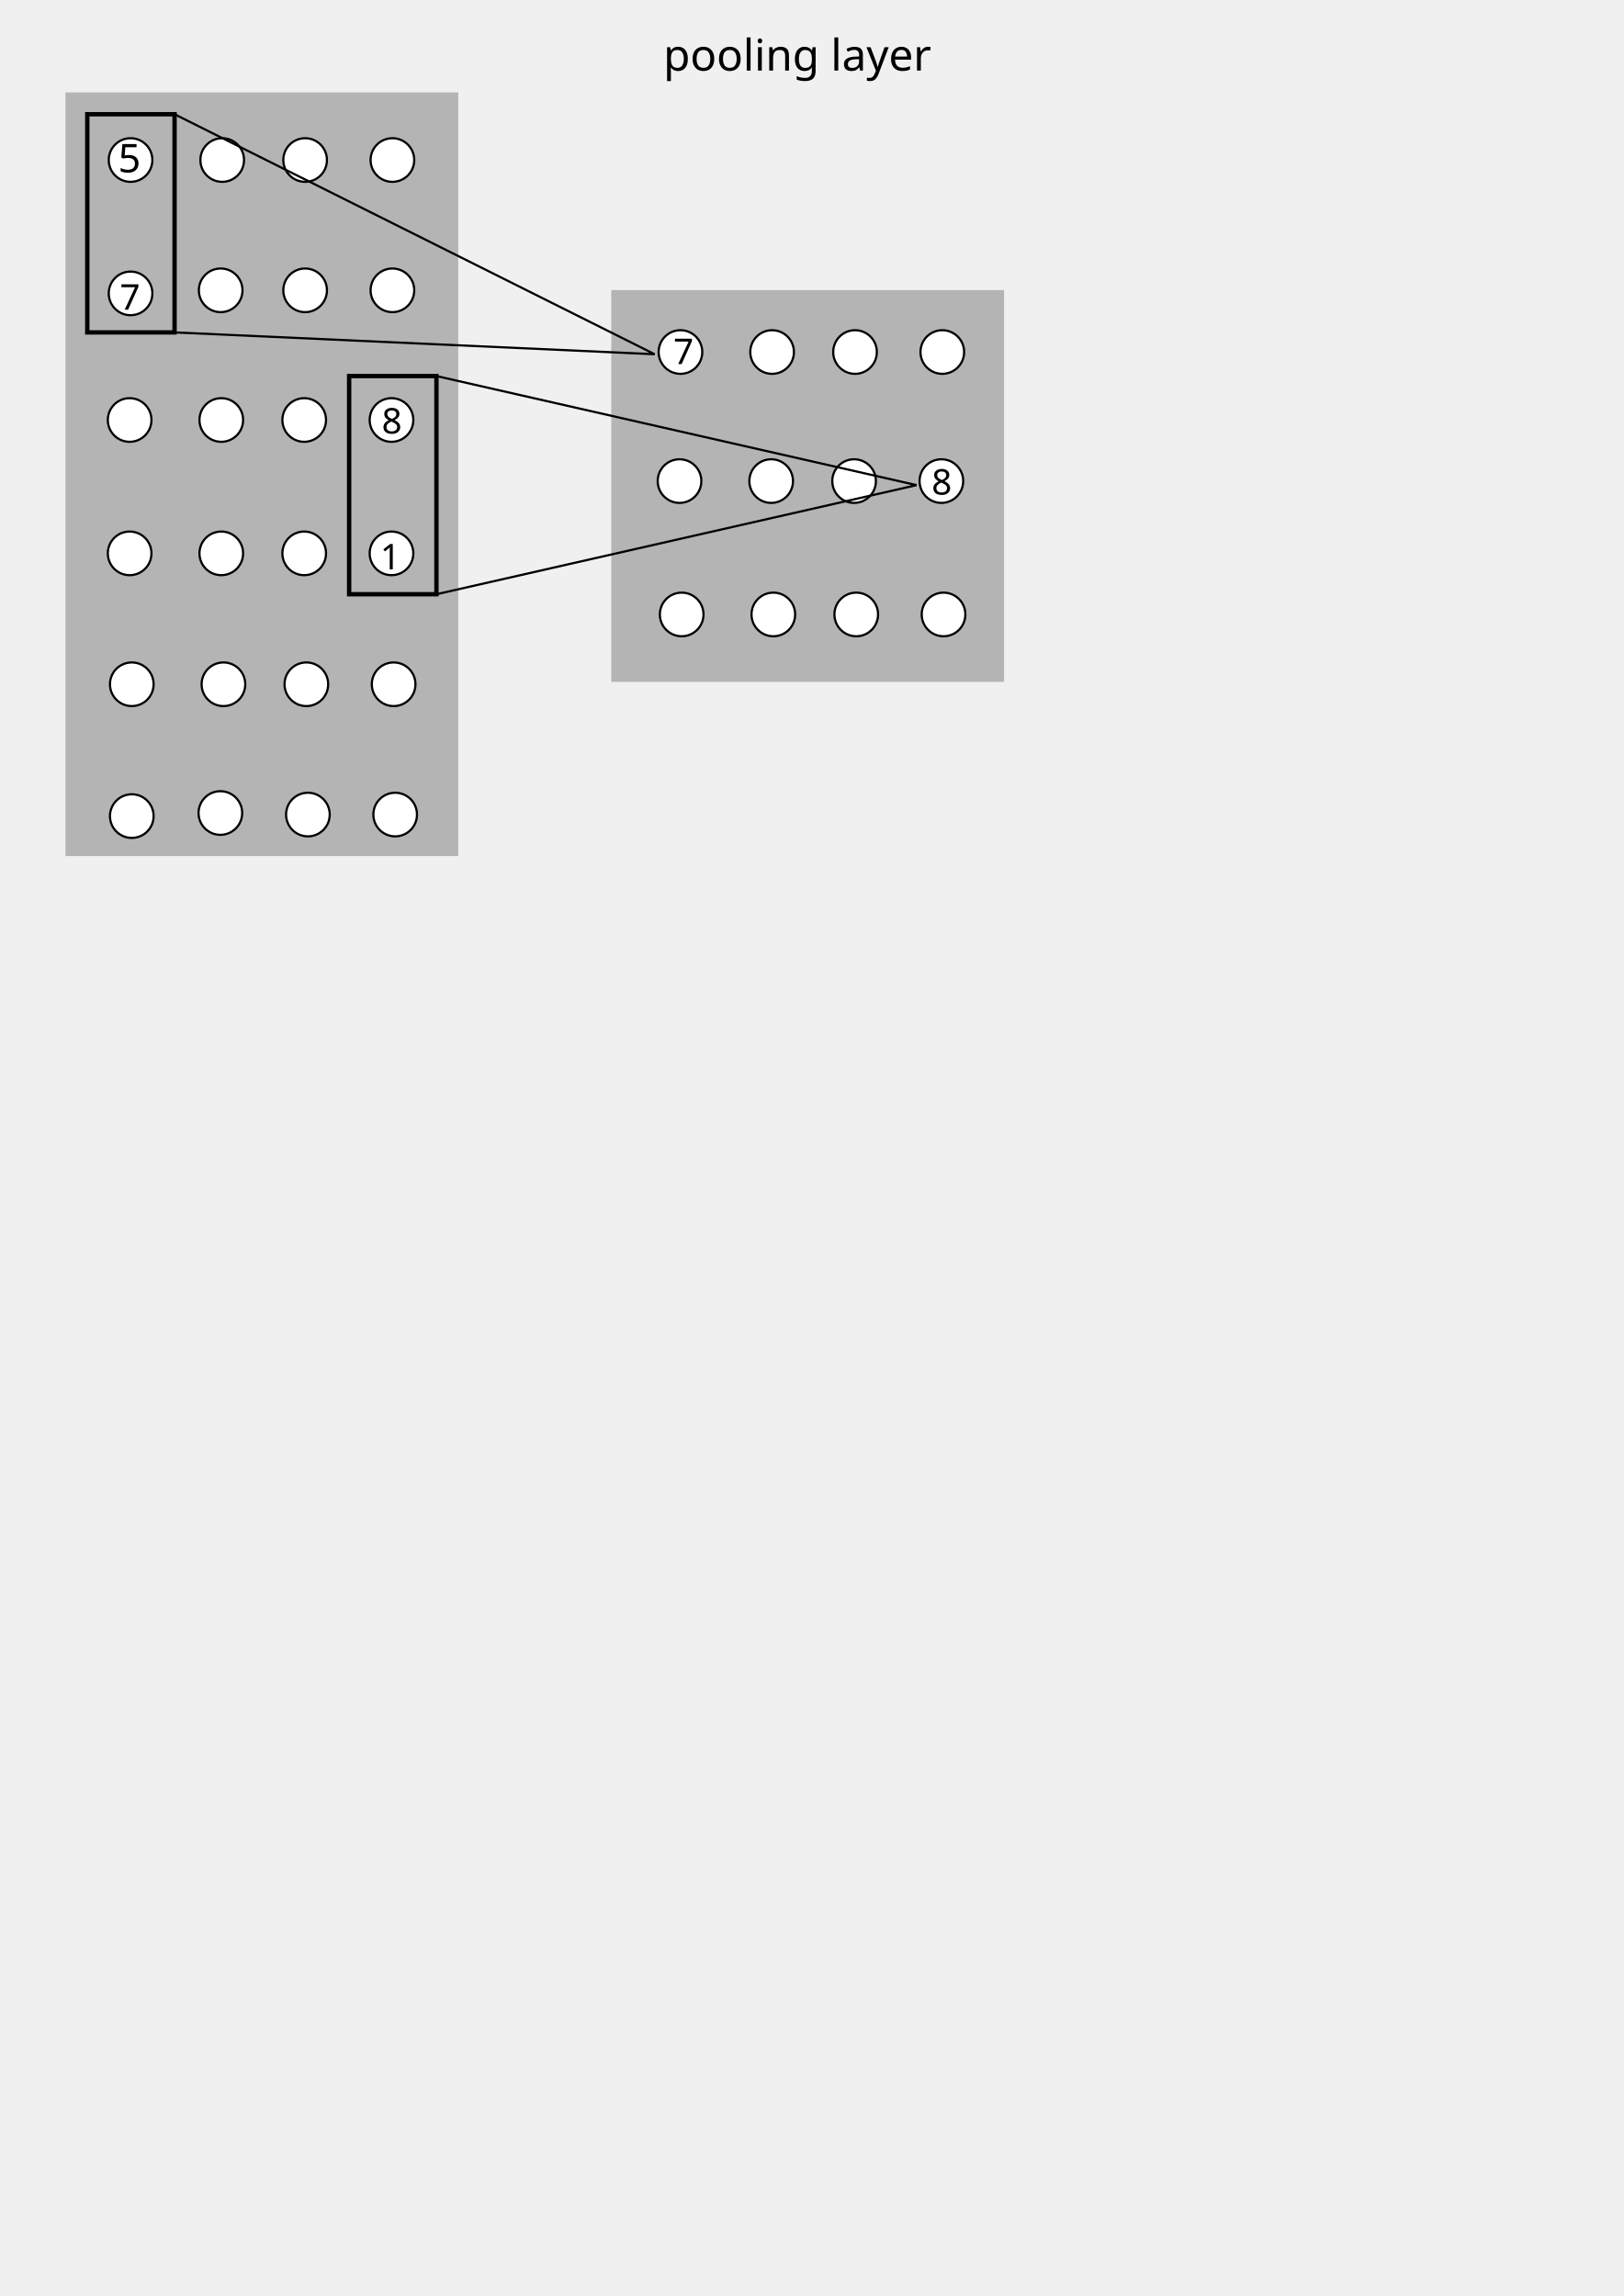
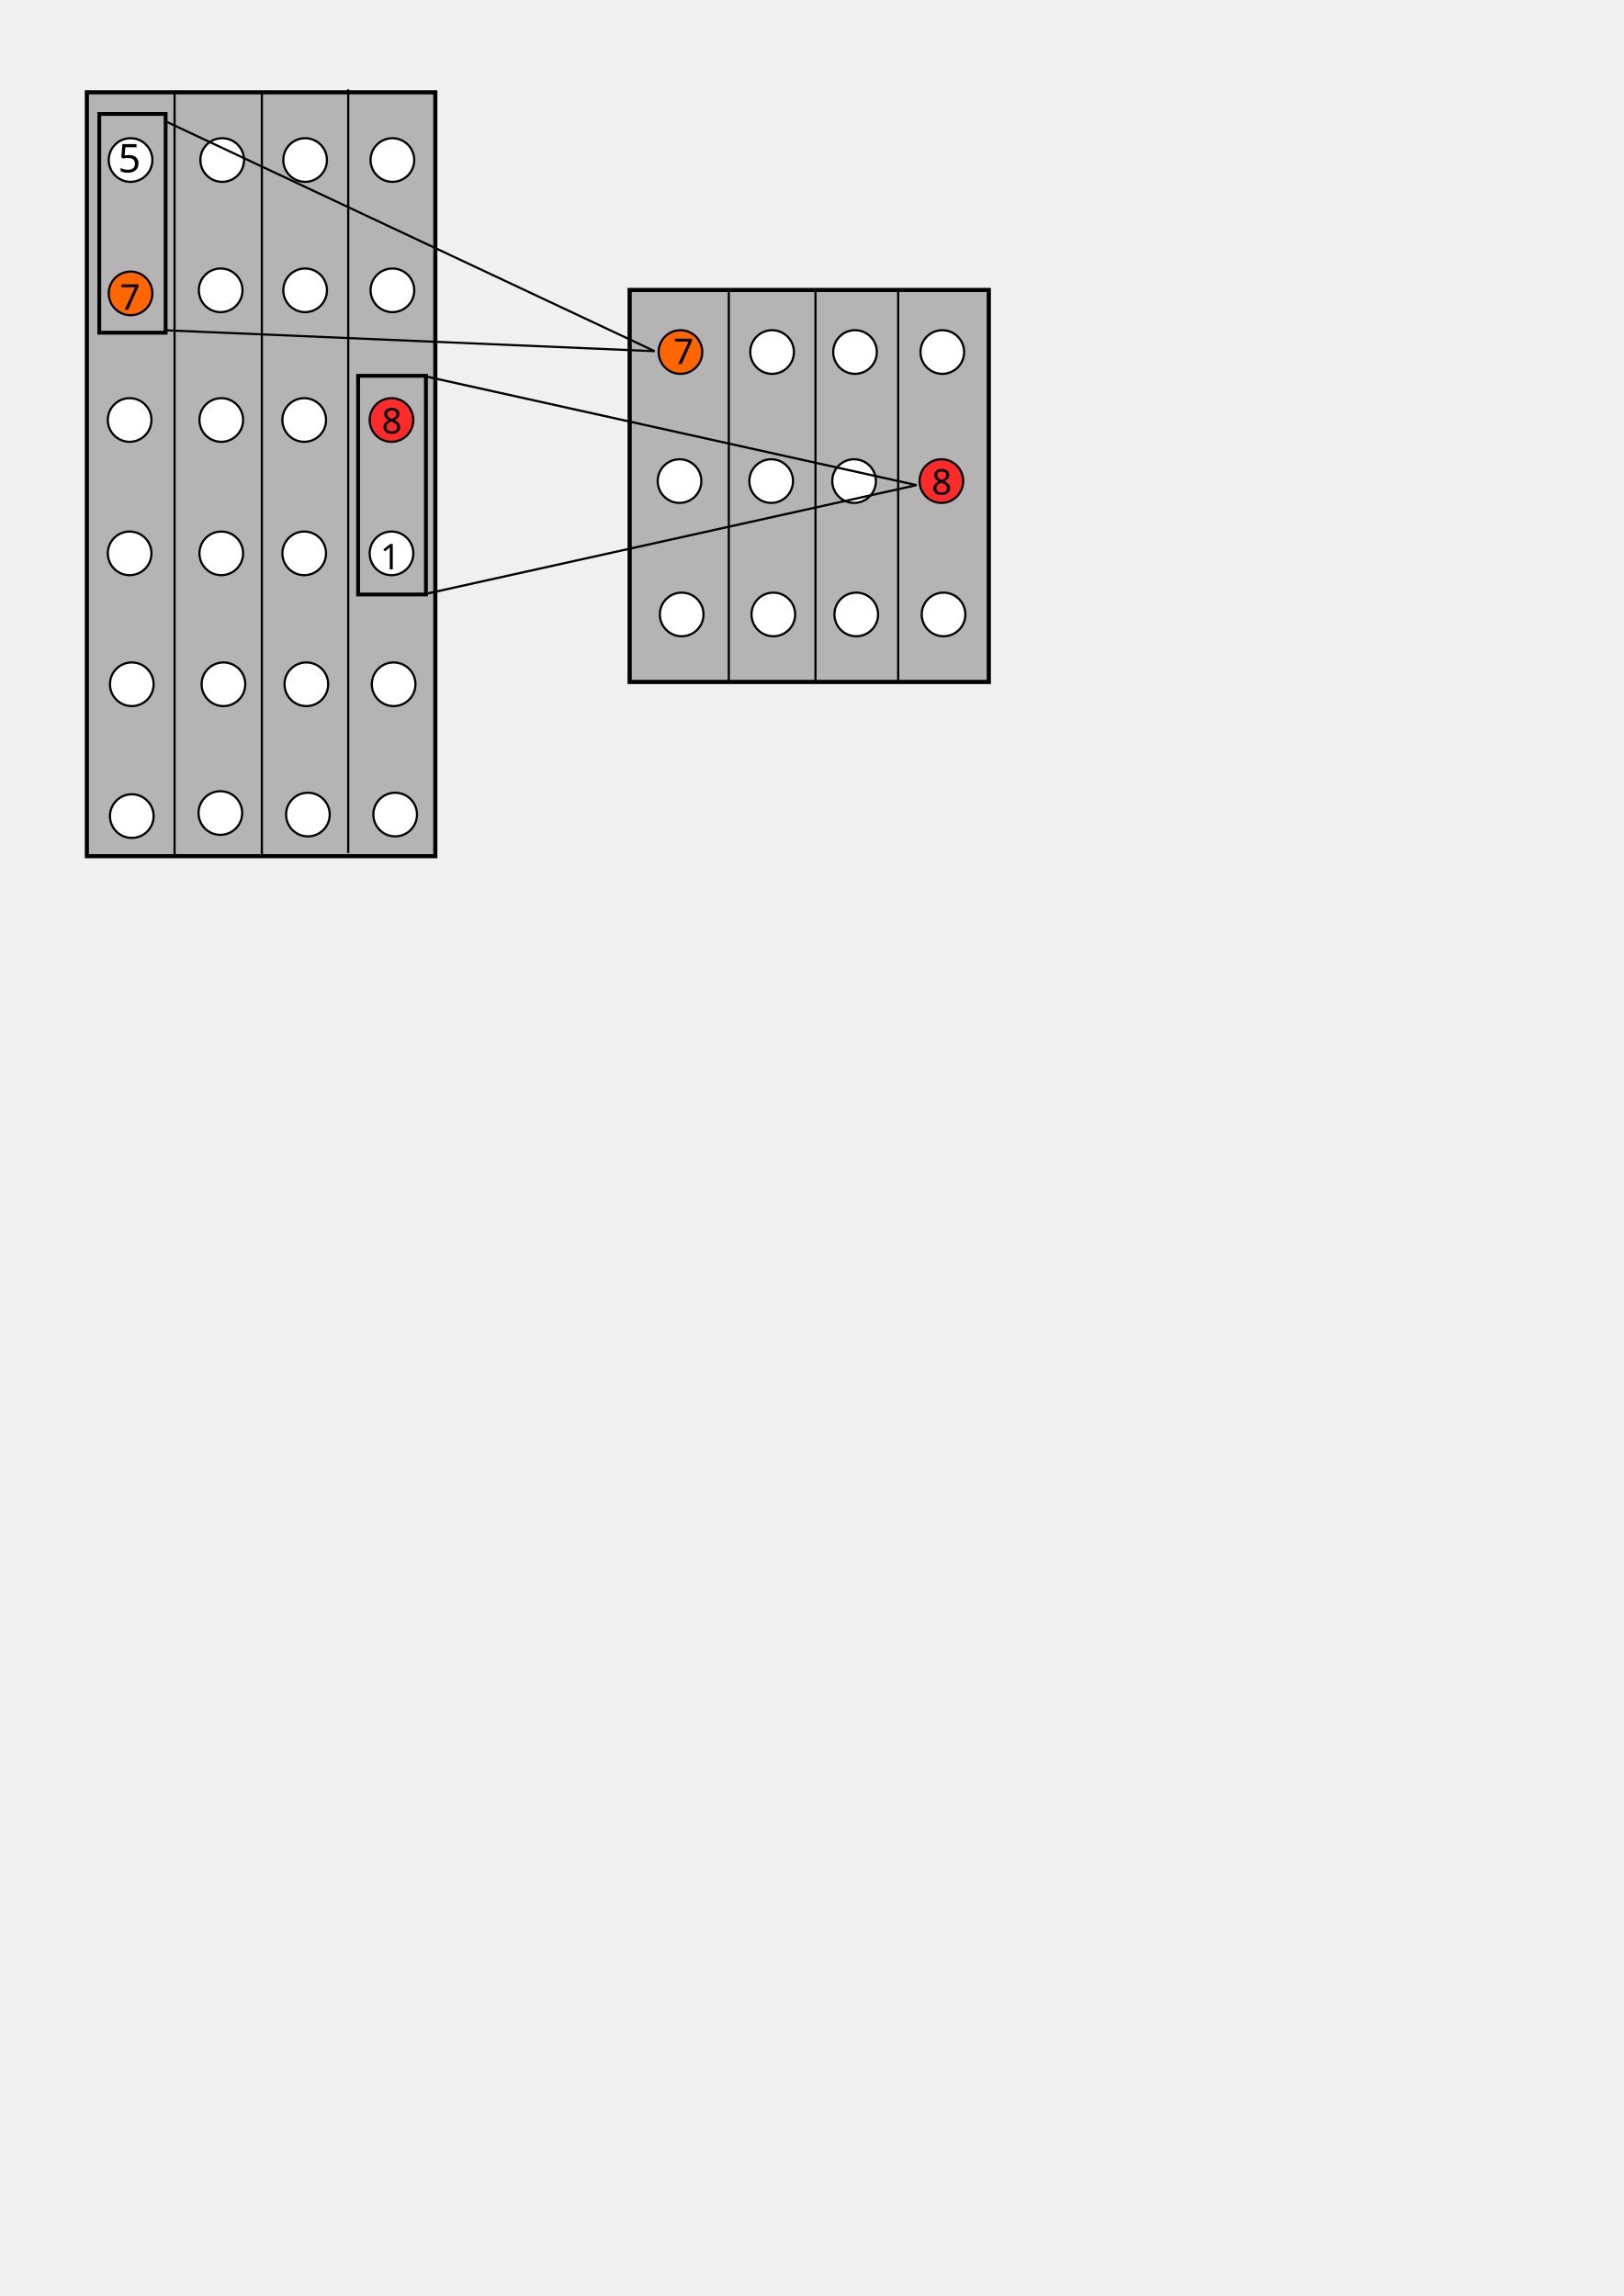
<svg xmlns="http://www.w3.org/2000/svg" width="210mm" height="297mm" viewBox="0 0 744.094 1052.362" id="svg2" version="1.1">
  <defs id="defs4" />
  <g id="layer1">
-     <rect style="fill:#b4b4b4;fill-opacity:1;stroke:none;stroke-width:2;stroke-miterlimit:4;stroke-dasharray:none;stroke-opacity:1" id="rect4423-1" width="180" height="179.577" x="280.141" y="132.954" />
-     <rect style="fill:#b4b4b4;fill-opacity:1;stroke:none;stroke-width:2;stroke-miterlimit:4;stroke-dasharray:none;stroke-opacity:1" id="rect4423" width="180" height="350" x="30" y="42.362" />
+     <rect style="fill:#b4b4b4;fill-opacity:1;stroke:#000000;stroke-width:1.913;stroke-miterlimit:4;stroke-dasharray:none;stroke-opacity:1" id="rect4423-1" width="164.594" height="179.665" x="288.548" y="132.91" />
+     <rect style="fill:#b4b4b4;fill-opacity:1;stroke:#000000;stroke-width:1.884;stroke-miterlimit:4;stroke-dasharray:none;stroke-opacity:1" id="rect4423" width="159.693" height="350.116" x="39.801" y="42.304" />
    <circle r="10" cy="73.348" cx="59.831" id="path4309" style="fill:#ffffff;fill-opacity:1;stroke:#000000;stroke-width:1;stroke-miterlimit:4;stroke-dasharray:none;stroke-opacity:1" />
-     <circle r="10" cy="134.475" cx="59.831" id="path4309-6" style="fill:#ffffff;fill-opacity:1;stroke:#000000;stroke-width:1;stroke-miterlimit:4;stroke-dasharray:none;stroke-opacity:1" />
+     <circle r="10" cy="134.475" cx="59.831" id="path4309-6" style="fill:#ff6600;fill-opacity:1;stroke:#000000;stroke-width:1;stroke-miterlimit:4;stroke-dasharray:none;stroke-opacity:1" />
    <circle r="10" cy="192.503" cx="59.408" id="path4309-2" style="fill:#ffffff;fill-opacity:1;stroke:#000000;stroke-width:1;stroke-miterlimit:4;stroke-dasharray:none;stroke-opacity:1" />
    <circle r="10" cy="253.63" cx="59.408" id="path4309-6-6" style="fill:#ffffff;fill-opacity:1;stroke:#000000;stroke-width:1;stroke-miterlimit:4;stroke-dasharray:none;stroke-opacity:1" />
    <circle r="10" cy="313.63" cx="60.394" id="path4309-1" style="fill:#ffffff;fill-opacity:1;stroke:#000000;stroke-width:1;stroke-miterlimit:4;stroke-dasharray:none;stroke-opacity:1" />
    <circle r="10" cy="374.052" cx="60.394" id="path4309-6-8" style="fill:#ffffff;fill-opacity:1;stroke:#000000;stroke-width:1;stroke-miterlimit:4;stroke-dasharray:none;stroke-opacity:1" />
    <rect y="13.771" x="9.014" height="420.423" width="440" id="rect9249" style="fill:none;fill-opacity:1;stroke:none;stroke-width:1;stroke-miterlimit:4;stroke-dasharray:none;stroke-opacity:1" />
    <circle r="10" cy="73.348" cx="101.831" id="path4309-64" style="fill:#ffffff;fill-opacity:1;stroke:#000000;stroke-width:1;stroke-miterlimit:4;stroke-dasharray:none;stroke-opacity:1" />
    <circle r="10" cy="133.066" cx="101.127" id="path4309-6-95" style="fill:#ffffff;fill-opacity:1;stroke:#000000;stroke-width:1;stroke-miterlimit:4;stroke-dasharray:none;stroke-opacity:1" />
    <circle r="10" cy="192.503" cx="101.408" id="path4309-2-0" style="fill:#ffffff;fill-opacity:1;stroke:#000000;stroke-width:1;stroke-miterlimit:4;stroke-dasharray:none;stroke-opacity:1" />
    <circle r="10" cy="253.63" cx="101.408" id="path4309-6-6-48" style="fill:#ffffff;fill-opacity:1;stroke:#000000;stroke-width:1;stroke-miterlimit:4;stroke-dasharray:none;stroke-opacity:1" />
    <circle r="10" cy="313.63" cx="102.394" id="path4309-1-71" style="fill:#ffffff;fill-opacity:1;stroke:#000000;stroke-width:1;stroke-miterlimit:4;stroke-dasharray:none;stroke-opacity:1" />
    <circle r="10" cy="372.644" cx="100.986" id="path4309-6-8-7" style="fill:#ffffff;fill-opacity:1;stroke:#000000;stroke-width:1;stroke-miterlimit:4;stroke-dasharray:none;stroke-opacity:1" />
    <circle r="10" cy="73.348" cx="139.831" id="path4309-27" style="fill:#ffffff;fill-opacity:1;stroke:#000000;stroke-width:1;stroke-miterlimit:4;stroke-dasharray:none;stroke-opacity:1" />
    <circle r="10" cy="133.066" cx="139.831" id="path4309-6-2" style="fill:#ffffff;fill-opacity:1;stroke:#000000;stroke-width:1;stroke-miterlimit:4;stroke-dasharray:none;stroke-opacity:1" />
    <circle r="10" cy="192.503" cx="139.408" id="path4309-2-26" style="fill:#ffffff;fill-opacity:1;stroke:#000000;stroke-width:1;stroke-miterlimit:4;stroke-dasharray:none;stroke-opacity:1" />
    <circle r="10" cy="253.63" cx="139.408" id="path4309-6-6-1" style="fill:#ffffff;fill-opacity:1;stroke:#000000;stroke-width:1;stroke-miterlimit:4;stroke-dasharray:none;stroke-opacity:1" />
    <circle r="10" cy="313.63" cx="140.394" id="path4309-1-0" style="fill:#ffffff;fill-opacity:1;stroke:#000000;stroke-width:1;stroke-miterlimit:4;stroke-dasharray:none;stroke-opacity:1" />
    <circle r="10" cy="373.348" cx="141.099" id="path4309-6-8-6" style="fill:#ffffff;fill-opacity:1;stroke:#000000;stroke-width:1;stroke-miterlimit:4;stroke-dasharray:none;stroke-opacity:1" />
    <circle r="10" cy="73.348" cx="179.831" id="path4309-27-3" style="fill:#ffffff;fill-opacity:1;stroke:#000000;stroke-width:1;stroke-miterlimit:4;stroke-dasharray:none;stroke-opacity:1" />
    <circle r="10" cy="133.066" cx="179.831" id="path4309-6-2-6" style="fill:#ffffff;fill-opacity:1;stroke:#000000;stroke-width:1;stroke-miterlimit:4;stroke-dasharray:none;stroke-opacity:1" />
-     <circle r="10" cy="192.503" cx="179.408" id="path4309-2-26-7" style="fill:#ffffff;fill-opacity:1;stroke:#000000;stroke-width:1;stroke-miterlimit:4;stroke-dasharray:none;stroke-opacity:1" />
+     <circle r="10" cy="192.503" cx="179.408" id="path4309-2-26-7" style="fill:#ff2a2a;fill-opacity:1;stroke:#000000;stroke-width:1;stroke-miterlimit:4;stroke-dasharray:none;stroke-opacity:1" />
    <circle r="10" cy="253.63" cx="179.408" id="path4309-6-6-1-5" style="fill:#ffffff;fill-opacity:1;stroke:#000000;stroke-width:1;stroke-miterlimit:4;stroke-dasharray:none;stroke-opacity:1" />
    <circle r="10" cy="313.63" cx="180.394" id="path4309-1-0-3" style="fill:#ffffff;fill-opacity:1;stroke:#000000;stroke-width:1;stroke-miterlimit:4;stroke-dasharray:none;stroke-opacity:1" />
    <circle r="10" cy="373.348" cx="181.099" id="path4309-6-8-6-5" style="fill:#ffffff;fill-opacity:1;stroke:#000000;stroke-width:1;stroke-miterlimit:4;stroke-dasharray:none;stroke-opacity:1" />
-     <circle r="10" cy="161.348" cx="311.831" id="path4309-62" style="fill:#ffffff;fill-opacity:1;stroke:#000000;stroke-width:1;stroke-miterlimit:4;stroke-dasharray:none;stroke-opacity:1" />
+     <circle r="10" cy="161.348" cx="311.831" id="path4309-62" style="fill:#ff6600;fill-opacity:1;stroke:#000000;stroke-width:1;stroke-miterlimit:4;stroke-dasharray:none;stroke-opacity:1" />
    <circle r="10" cy="220.503" cx="311.408" id="path4309-2-1" style="fill:#ffffff;fill-opacity:1;stroke:#000000;stroke-width:1;stroke-miterlimit:4;stroke-dasharray:none;stroke-opacity:1" />
    <circle r="10" cy="281.63" cx="312.394" id="path4309-1-7" style="fill:#ffffff;fill-opacity:1;stroke:#000000;stroke-width:1;stroke-miterlimit:4;stroke-dasharray:none;stroke-opacity:1" />
    <circle r="10" cy="161.348" cx="353.831" id="path4309-64-9" style="fill:#ffffff;fill-opacity:1;stroke:#000000;stroke-width:1;stroke-miterlimit:4;stroke-dasharray:none;stroke-opacity:1" />
    <circle r="10" cy="220.503" cx="353.408" id="path4309-2-0-6" style="fill:#ffffff;fill-opacity:1;stroke:#000000;stroke-width:1;stroke-miterlimit:4;stroke-dasharray:none;stroke-opacity:1" />
    <circle r="10" cy="281.63" cx="354.394" id="path4309-1-71-6" style="fill:#ffffff;fill-opacity:1;stroke:#000000;stroke-width:1;stroke-miterlimit:4;stroke-dasharray:none;stroke-opacity:1" />
    <circle r="10" cy="161.348" cx="391.831" id="path4309-27-6" style="fill:#ffffff;fill-opacity:1;stroke:#000000;stroke-width:1;stroke-miterlimit:4;stroke-dasharray:none;stroke-opacity:1" />
    <circle r="10" cy="220.503" cx="391.408" id="path4309-2-26-8" style="fill:#ffffff;fill-opacity:1;stroke:#000000;stroke-width:1;stroke-miterlimit:4;stroke-dasharray:none;stroke-opacity:1" />
    <circle r="10" cy="281.63" cx="392.394" id="path4309-1-0-9" style="fill:#ffffff;fill-opacity:1;stroke:#000000;stroke-width:1;stroke-miterlimit:4;stroke-dasharray:none;stroke-opacity:1" />
    <circle r="10" cy="161.348" cx="431.831" id="path4309-27-3-0" style="fill:#ffffff;fill-opacity:1;stroke:#000000;stroke-width:1;stroke-miterlimit:4;stroke-dasharray:none;stroke-opacity:1" />
-     <circle r="10" cy="220.503" cx="431.408" id="path4309-2-26-7-3" style="fill:#ffffff;fill-opacity:1;stroke:#000000;stroke-width:1;stroke-miterlimit:4;stroke-dasharray:none;stroke-opacity:1" />
+     <circle r="10" cy="220.503" cx="431.408" id="path4309-2-26-7-3" style="fill:#ff2a2a;fill-opacity:1;stroke:#000000;stroke-width:1;stroke-miterlimit:4;stroke-dasharray:none;stroke-opacity:1" />
    <circle r="10" cy="281.63" cx="432.394" id="path4309-1-0-3-5" style="fill:#ffffff;fill-opacity:1;stroke:#000000;stroke-width:1;stroke-miterlimit:4;stroke-dasharray:none;stroke-opacity:1" />
-     <rect style="fill:none;fill-opacity:1;stroke:#000000;stroke-opacity:1;stroke-width:2;stroke-miterlimit:4;stroke-dasharray:none" id="rect4330" width="40" height="100" x="40" y="52.362" />
+     <rect style="fill:none;fill-opacity:1;stroke:#000000;stroke-width:1.746;stroke-miterlimit:4;stroke-dasharray:none;stroke-opacity:1" id="rect4330" width="30.395" height="100.254" x="45.507" y="52.235" />
    <text xml:space="preserve" style="font-style:normal;font-weight:normal;font-size:18.105px;line-height:125%;font-family:sans-serif;letter-spacing:0px;word-spacing:0px;fill:#000000;fill-opacity:1;stroke:none;stroke-width:1px;stroke-linecap:butt;stroke-linejoin:miter;stroke-opacity:1" x="54.146" y="78.981" id="text4334">
      <tspan id="tspan4336" x="54.146" y="78.981">5</tspan>
    </text>
    <text xml:space="preserve" style="font-style:normal;font-weight:normal;font-size:16.25px;line-height:125%;font-family:sans-serif;letter-spacing:0px;word-spacing:0px;fill:#000000;fill-opacity:1;stroke:none;stroke-width:1px;stroke-linecap:butt;stroke-linejoin:miter;stroke-opacity:1;" x="-70" y="202.362" id="text4338">
      <tspan id="tspan4340" x="-70" y="202.362" />
    </text>
    <text xml:space="preserve" style="font-style:normal;font-weight:normal;font-size:16.25px;line-height:125%;font-family:sans-serif;letter-spacing:0px;word-spacing:0px;fill:#000000;fill-opacity:1;stroke:none;stroke-width:1px;stroke-linecap:butt;stroke-linejoin:miter;stroke-opacity:1;" x="-60" y="202.362" id="text4342">
      <tspan id="tspan4344" x="-60" y="202.362" />
    </text>
    <text xml:space="preserve" style="font-style:normal;font-weight:normal;font-size:16.25px;line-height:125%;font-family:sans-serif;letter-spacing:0px;word-spacing:0px;fill:#000000;fill-opacity:1;stroke:none;stroke-width:1px;stroke-linecap:butt;stroke-linejoin:miter;stroke-opacity:1" x="54.93" y="141.94" id="text4346">
      <tspan id="tspan4348" x="54.93" y="141.94">7</tspan>
    </text>
    <text xml:space="preserve" style="font-style:normal;font-weight:normal;font-size:16.25px;line-height:125%;font-family:sans-serif;letter-spacing:0px;word-spacing:0px;fill:#000000;fill-opacity:1;stroke:none;stroke-width:1px;stroke-linecap:butt;stroke-linejoin:miter;stroke-opacity:1" x="308.592" y="166.869" id="text4346-8">
      <tspan id="tspan4348-9" x="308.592" y="166.869">7</tspan>
    </text>
-     <rect style="fill:none;fill-opacity:1;stroke:#000000;stroke-width:2;stroke-miterlimit:4;stroke-dasharray:none;stroke-opacity:1" id="rect4330-7" width="40" height="100" x="160" y="172.362" />
-     <path style="fill:none;fill-rule:evenodd;stroke:#000000;stroke-width:1px;stroke-linecap:butt;stroke-linejoin:miter;stroke-opacity:1" d="m 200,172.362 220,50 -220,50" id="path4391" />
+     <rect style="fill:none;fill-opacity:1;stroke:#000000;stroke-width:1.765;stroke-miterlimit:4;stroke-dasharray:none;stroke-opacity:1" id="rect4330-7" width="31.08" height="100.235" x="164.108" y="172.245" />
+     <path style="fill:none;fill-rule:evenodd;stroke:#000000;stroke-width:1.013px;stroke-linecap:butt;stroke-linejoin:miter;stroke-opacity:1" d="M 194.366,172.365 420,222.362 194.366,272.359" id="path4391" />
    <text xml:space="preserve" style="font-style:normal;font-weight:normal;font-size:16.25px;line-height:125%;font-family:sans-serif;letter-spacing:0px;word-spacing:0px;fill:#000000;fill-opacity:1;stroke:none;stroke-width:1px;stroke-linecap:butt;stroke-linejoin:miter;stroke-opacity:1" x="174.93" y="198.7" id="text4393">
      <tspan id="tspan4395" x="174.93" y="198.7">8</tspan>
    </text>
    <text xml:space="preserve" style="font-style:normal;font-weight:normal;font-size:16.25px;line-height:125%;font-family:sans-serif;letter-spacing:0px;word-spacing:0px;fill:#000000;fill-opacity:1;stroke:none;stroke-width:1px;stroke-linecap:butt;stroke-linejoin:miter;stroke-opacity:1" x="426.93" y="226.7" id="text4393-3">
      <tspan id="tspan4395-6" x="426.93" y="226.7">8</tspan>
    </text>
    <text xml:space="preserve" style="font-style:normal;font-weight:normal;font-size:16.25px;line-height:125%;font-family:sans-serif;letter-spacing:0px;word-spacing:0px;fill:#000000;fill-opacity:1;stroke:none;stroke-width:1px;stroke-linecap:butt;stroke-linejoin:miter;stroke-opacity:1" x="174.225" y="260.954" id="text4415">
      <tspan id="tspan4417" x="174.225" y="260.954">1</tspan>
    </text>
-     <text xml:space="preserve" style="font-style:normal;font-weight:normal;font-size:20px;line-height:125%;font-family:sans-serif;letter-spacing:0px;word-spacing:0px;fill:#000000;fill-opacity:1;stroke:none;stroke-width:1px;stroke-linecap:butt;stroke-linejoin:miter;stroke-opacity:1" x="304" y="32.362" id="text4419">
-       <tspan id="tspan4421" x="304" y="32.362">pooling layer</tspan>
-     </text>
-     <path style="fill:none;fill-rule:evenodd;stroke:#000000;stroke-width:1px;stroke-linecap:butt;stroke-linejoin:miter;stroke-opacity:1" d="m 80,52.362 220,110 -220,-10" id="path4440" />
+     <path style="fill:none;fill-rule:evenodd;stroke:#000000;stroke-width:0.985px;stroke-linecap:butt;stroke-linejoin:miter;stroke-opacity:1" d="M 76.471,55.877 300.008,160.964 76.471,151.41" id="path4440" />
+     <path style="fill:none;fill-rule:evenodd;stroke:#000000;stroke-width:1px;stroke-linecap:butt;stroke-linejoin:miter;stroke-opacity:1" d="M 80,392.362 80,42.362" id="path6959" />
+     <path style="fill:none;fill-rule:evenodd;stroke:#000000;stroke-width:1px;stroke-linecap:butt;stroke-linejoin:miter;stroke-opacity:1" d="M 120,392.362 120,42.362" id="path6959-4" />
+     <path style="fill:none;fill-rule:evenodd;stroke:#000000;stroke-width:1px;stroke-linecap:butt;stroke-linejoin:miter;stroke-opacity:1" d="m 159.577,390.954 0,-350" id="path6959-8" />
+     <path style="fill:none;fill-rule:evenodd;stroke:#000000;stroke-width:1px;stroke-linecap:butt;stroke-linejoin:miter;stroke-opacity:1" d="m 334,132.362 0,180" id="path6982" />
+     <path style="fill:none;fill-rule:evenodd;stroke:#000000;stroke-width:1px;stroke-linecap:butt;stroke-linejoin:miter;stroke-opacity:1" d="m 373.718,132.221 0,180" id="path6982-0" />
+     <path style="fill:none;fill-rule:evenodd;stroke:#000000;stroke-width:1px;stroke-linecap:butt;stroke-linejoin:miter;stroke-opacity:1" d="m 411.606,132.362 0,180" id="path6982-0-8" />
  </g>
</svg>
